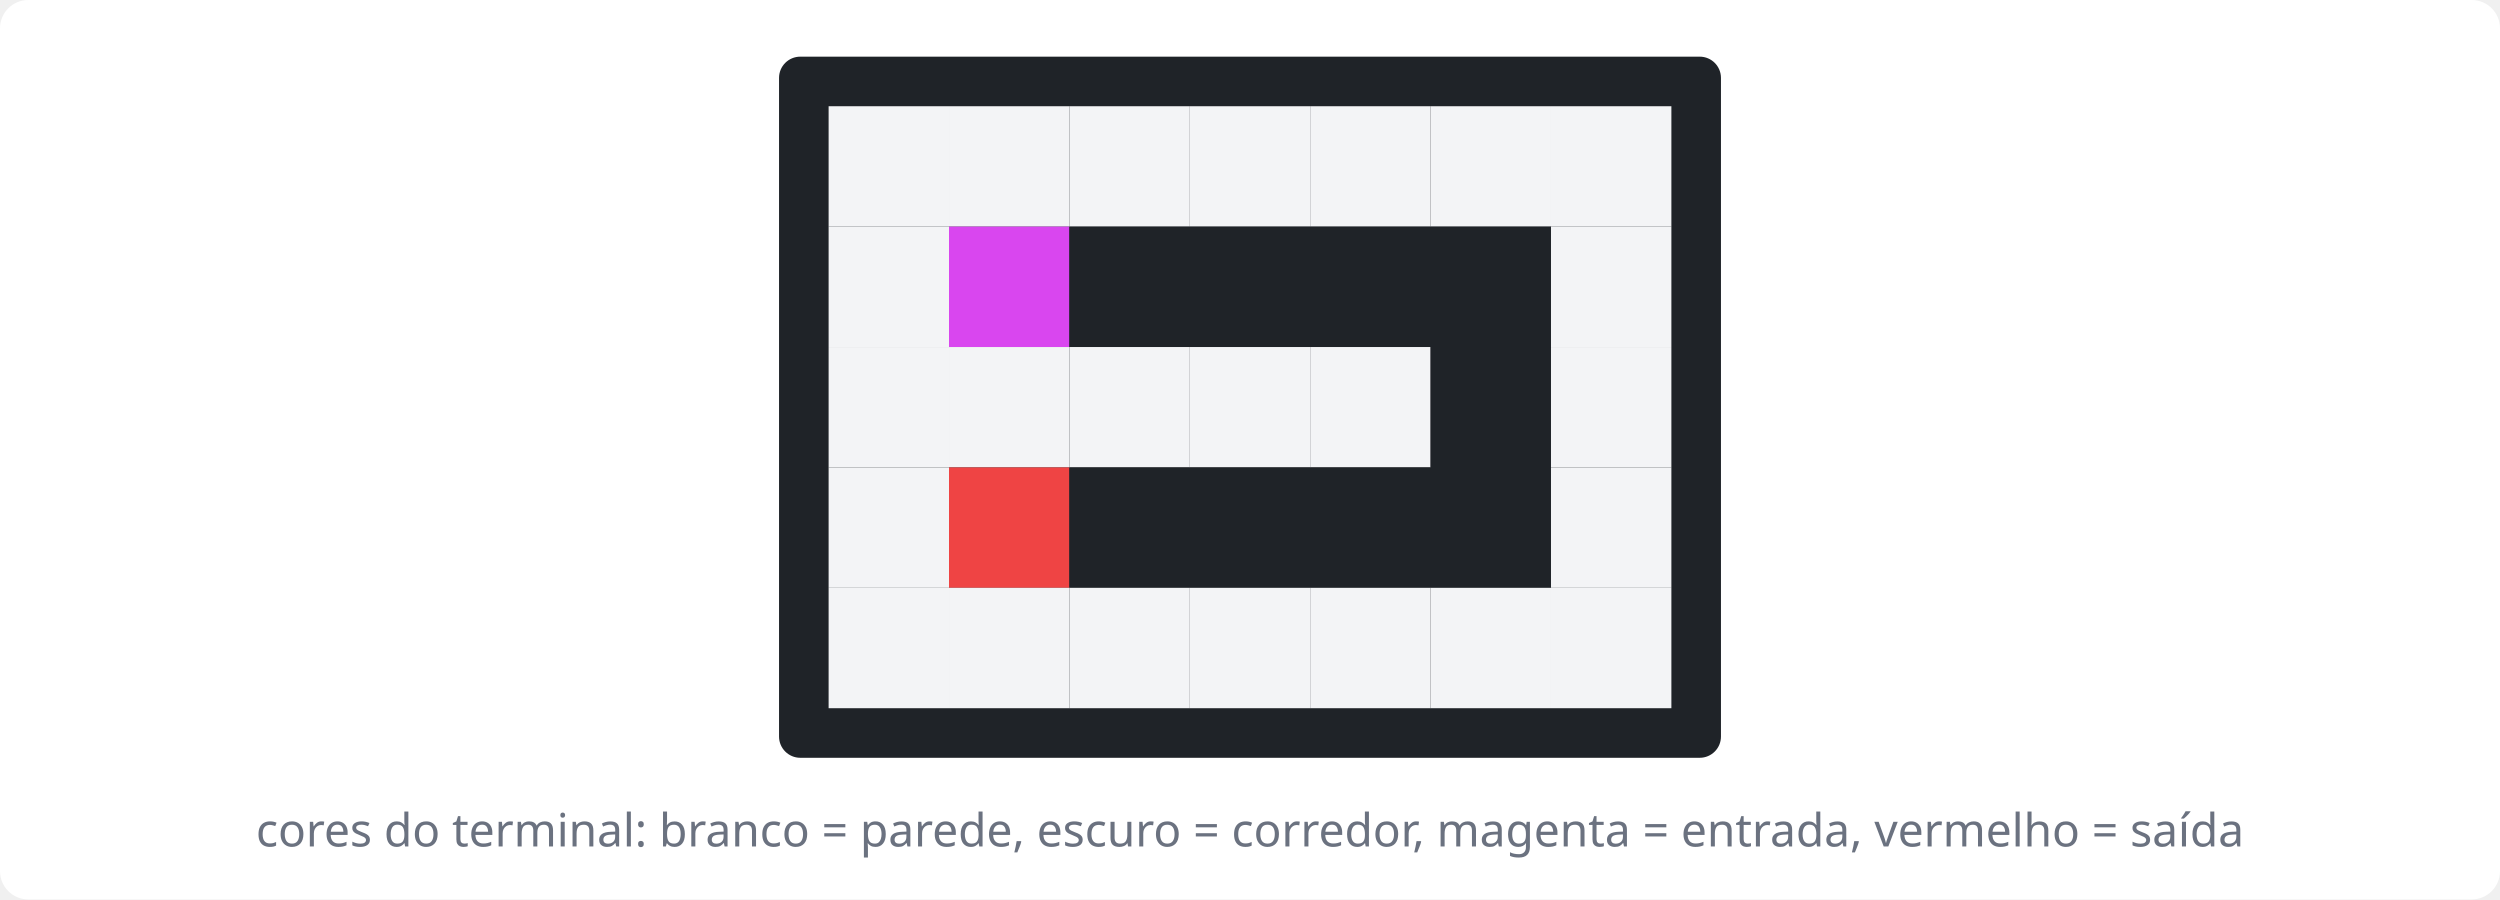
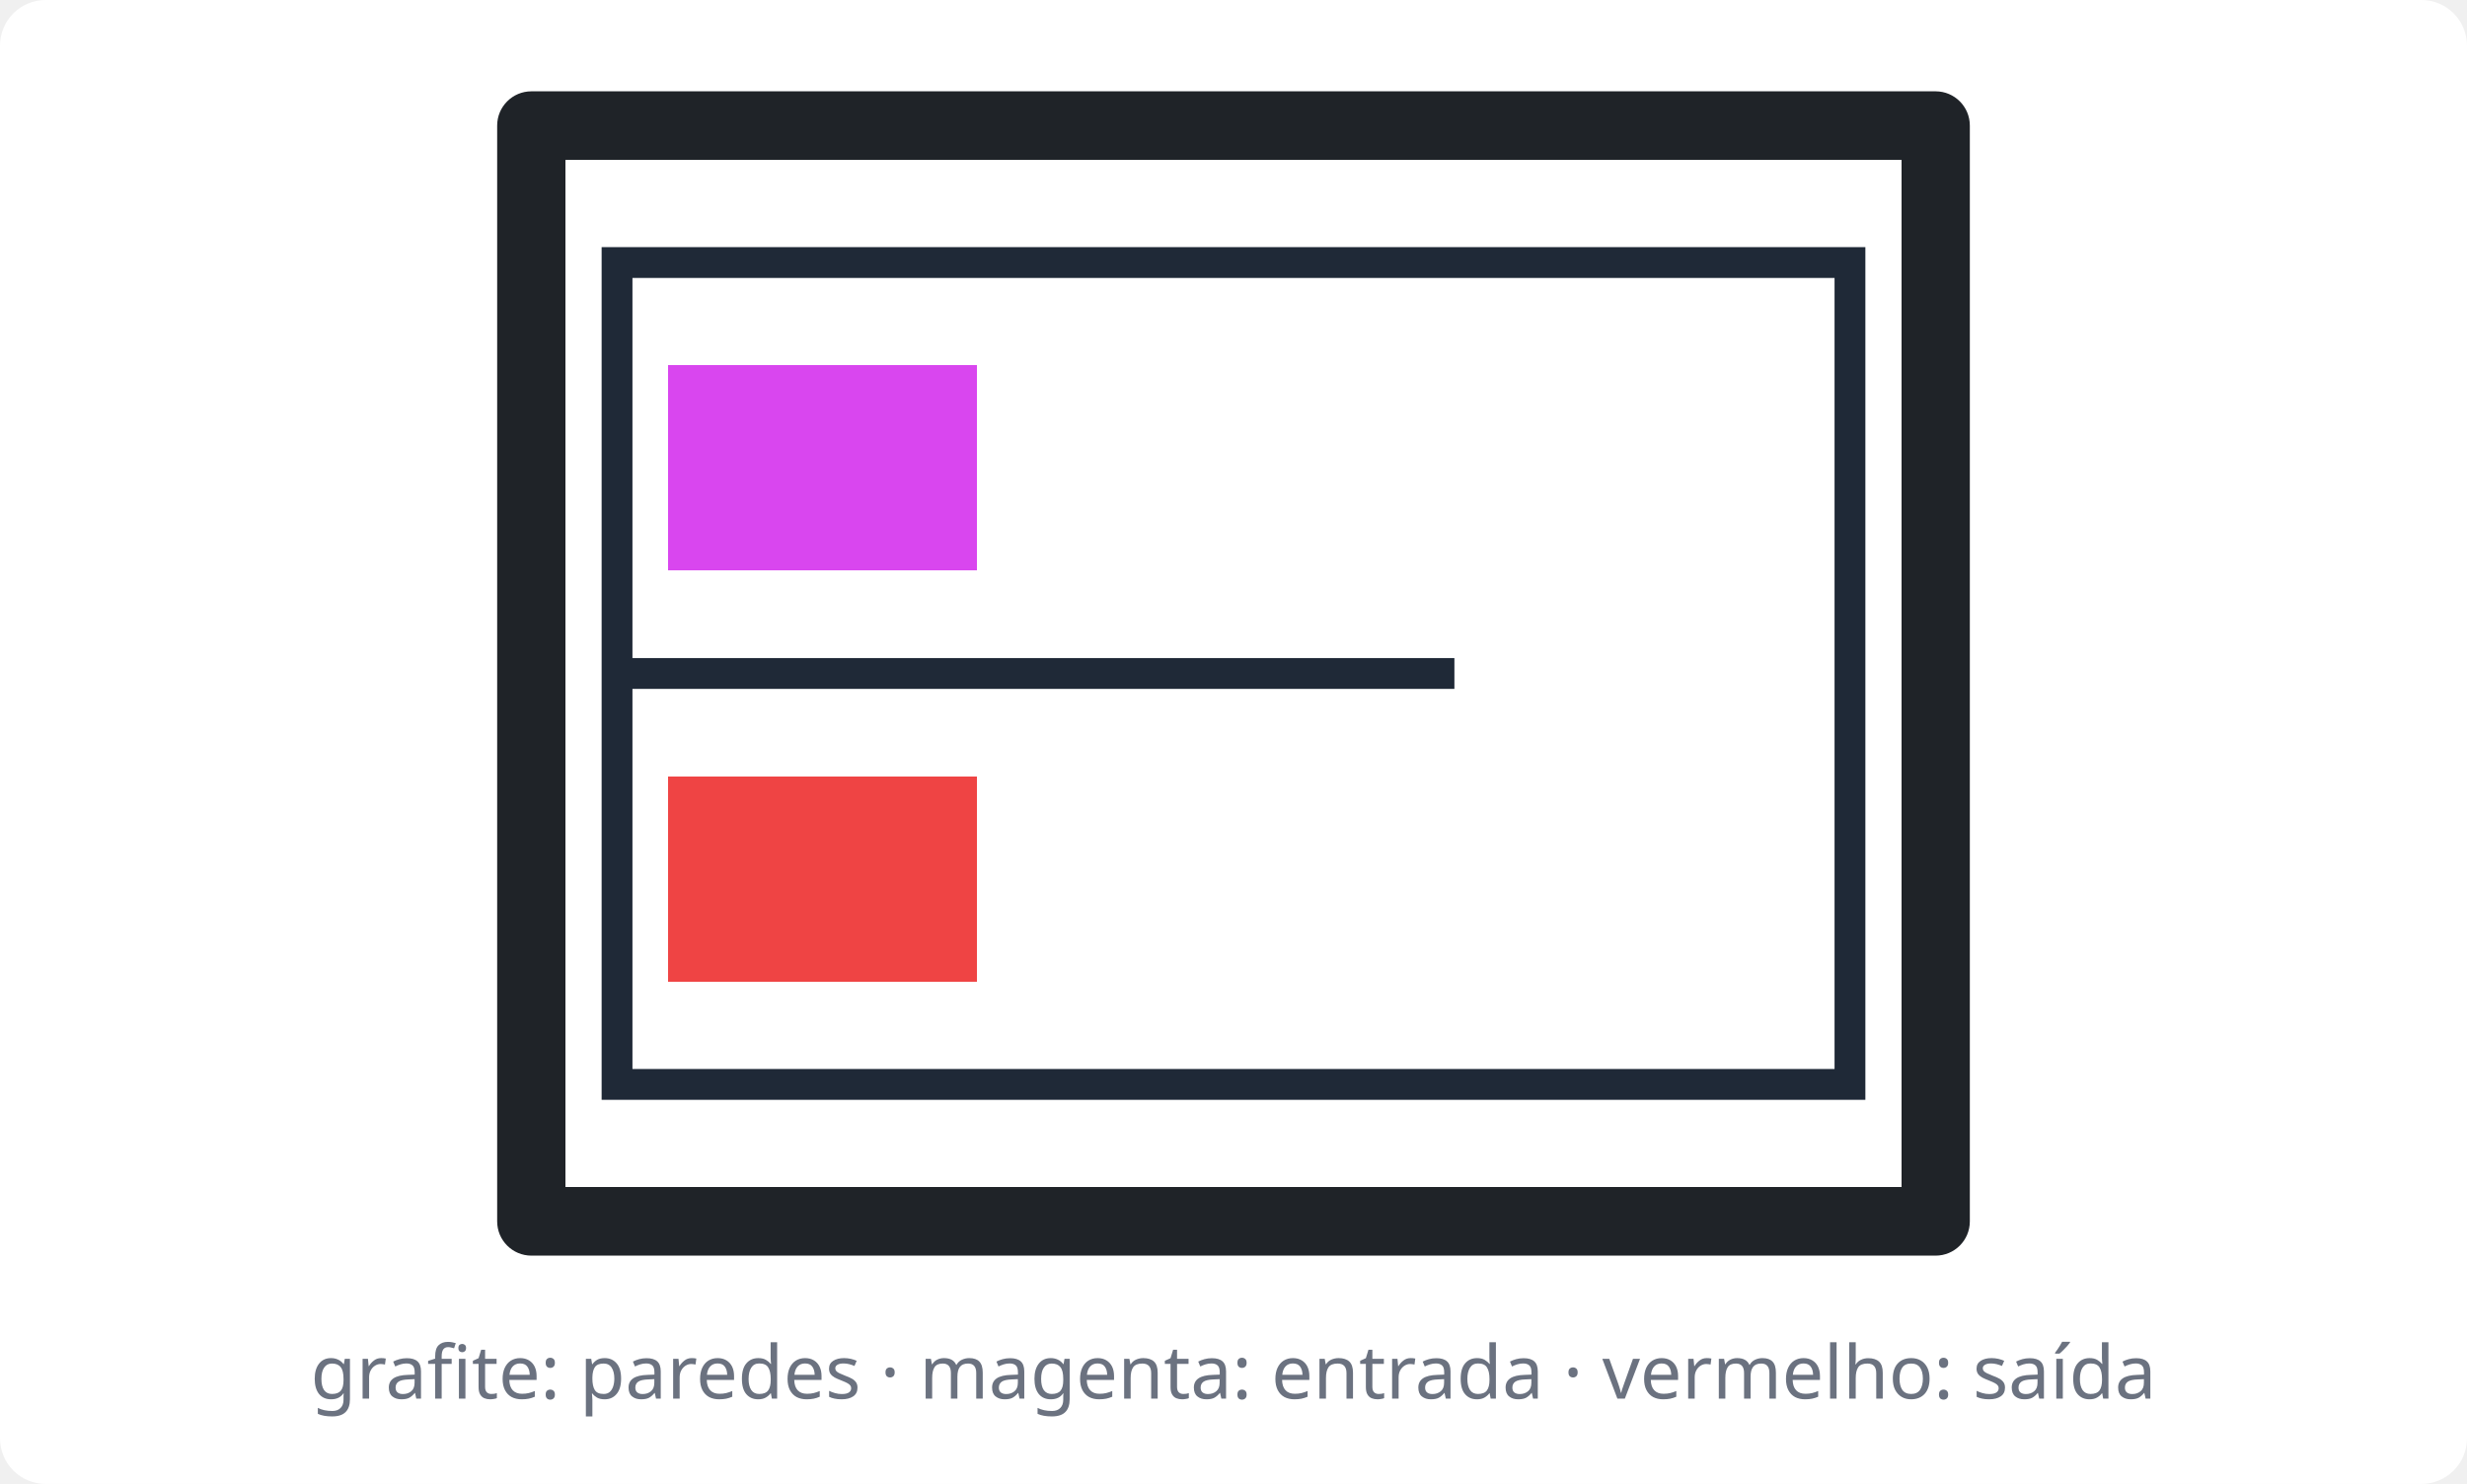
- <svg xmlns="http://www.w3.org/2000/svg" width="706" height="254" viewBox="0 0 706 254">
-   <rect width="706" height="254" fill="#ffffff" rx="8" />
-   <rect x="220" y="16" width="266" height="198" rx="6" fill="#1f2328" />
-   <rect x="234" y="30" width="34" height="34" fill="#f3f4f6" />
-   <rect x="268" y="30" width="34" height="34" fill="#f3f4f6" />
-   <rect x="302" y="30" width="34" height="34" fill="#f3f4f6" />
-   <rect x="336" y="30" width="34" height="34" fill="#f3f4f6" />
-   <rect x="370" y="30" width="34" height="34" fill="#f3f4f6" />
-   <rect x="404" y="30" width="34" height="34" fill="#f3f4f6" />
-   <rect x="438" y="30" width="34" height="34" fill="#f3f4f6" />
-   <rect x="234" y="64" width="34" height="34" fill="#f3f4f6" />
-   <rect x="268" y="64" width="34" height="34" fill="#d946ef" />
-   <rect x="302" y="64" width="34" height="34" fill="#1f2328" />
-   <rect x="336" y="64" width="34" height="34" fill="#1f2328" />
-   <rect x="370" y="64" width="34" height="34" fill="#1f2328" />
-   <rect x="404" y="64" width="34" height="34" fill="#1f2328" />
-   <rect x="438" y="64" width="34" height="34" fill="#f3f4f6" />
-   <rect x="234" y="98" width="34" height="34" fill="#f3f4f6" />
-   <rect x="268" y="98" width="34" height="34" fill="#f3f4f6" />
-   <rect x="302" y="98" width="34" height="34" fill="#f3f4f6" />
-   <rect x="336" y="98" width="34" height="34" fill="#f3f4f6" />
-   <rect x="370" y="98" width="34" height="34" fill="#f3f4f6" />
-   <rect x="404" y="98" width="34" height="34" fill="#1f2328" />
-   <rect x="438" y="98" width="34" height="34" fill="#f3f4f6" />
-   <rect x="234" y="132" width="34" height="34" fill="#f3f4f6" />
-   <rect x="268" y="132" width="34" height="34" fill="#ef4444" />
-   <rect x="302" y="132" width="34" height="34" fill="#1f2328" />
-   <rect x="336" y="132" width="34" height="34" fill="#1f2328" />
-   <rect x="370" y="132" width="34" height="34" fill="#1f2328" />
-   <rect x="404" y="132" width="34" height="34" fill="#1f2328" />
-   <rect x="438" y="132" width="34" height="34" fill="#f3f4f6" />
-   <rect x="234" y="166" width="34" height="34" fill="#f3f4f6" />
-   <rect x="268" y="166" width="34" height="34" fill="#f3f4f6" />
-   <rect x="302" y="166" width="34" height="34" fill="#f3f4f6" />
-   <rect x="336" y="166" width="34" height="34" fill="#f3f4f6" />
-   <rect x="370" y="166" width="34" height="34" fill="#f3f4f6" />
-   <rect x="404" y="166" width="34" height="34" fill="#f3f4f6" />
-   <rect x="438" y="166" width="34" height="34" fill="#f3f4f6" />
-   <text x="353" y="234" font-family="ui-sans-serif, system-ui, sans-serif" font-size="13" font-weight="normal" fill="#6b7280" text-anchor="middle" dominant-baseline="central">cores do terminal: branco = parede, escuro = corredor, magenta = entrada, vermelho = saída</text>
+ <svg xmlns="http://www.w3.org/2000/svg" width="432.2" height="260" viewBox="0 0 432.2 260">
+   <rect width="432.2" height="260" fill="#ffffff" rx="8" />
+   <rect x="87.1" y="16" width="258" height="204" fill="#1f2328" rx="6" />
+   <rect x="99.1" y="28" width="234" height="36" fill="#ffffff" shape-rendering="crispEdges" />
+   <rect x="99.1" y="64" width="18" height="36" fill="#ffffff" shape-rendering="crispEdges" />
+   <rect x="117.1" y="64" width="54" height="36" fill="#d946ef" shape-rendering="crispEdges" />
+   <rect x="171.1" y="64" width="162" height="36" fill="#ffffff" shape-rendering="crispEdges" />
+   <rect x="99.1" y="100" width="234" height="36" fill="#ffffff" shape-rendering="crispEdges" />
+   <rect x="99.1" y="136" width="18" height="36" fill="#ffffff" shape-rendering="crispEdges" />
+   <rect x="117.1" y="136" width="54" height="36" fill="#ef4444" shape-rendering="crispEdges" />
+   <rect x="171.1" y="136" width="162" height="36" fill="#ffffff" shape-rendering="crispEdges" />
+   <rect x="99.1" y="172" width="234" height="36" fill="#ffffff" shape-rendering="crispEdges" />
+   <path d="M105.4 43.3h5.4v5.4h-5.4zM105.4 46h5.4v18h-5.4zM108.1 43.3h9v5.4h-9zM123.4 43.3h5.4v5.4h-5.4zM126.1 43.3h9v5.4h-9zM117.1 43.3h9v5.4h-9zM141.4 43.3h5.4v5.4h-5.4zM144.1 43.3h9v5.4h-9zM135.1 43.3h9v5.4h-9zM159.4 43.3h5.4v5.4h-5.4zM162.1 43.3h9v5.4h-9zM153.1 43.3h9v5.4h-9zM177.4 43.3h5.4v5.4h-5.4zM180.1 43.3h9v5.4h-9zM171.1 43.3h9v5.4h-9zM195.4 43.3h5.4v5.4h-5.4zM198.1 43.3h9v5.4h-9zM189.1 43.3h9v5.4h-9zM213.4 43.3h5.4v5.4h-5.4zM216.1 43.3h9v5.4h-9zM207.1 43.3h9v5.4h-9zM231.4 43.3h5.4v5.4h-5.4zM234.1 43.3h9v5.4h-9zM225.1 43.3h9v5.4h-9zM249.4 43.3h5.4v5.4h-5.4zM252.1 43.3h9v5.4h-9zM243.1 43.3h9v5.4h-9zM267.4 43.3h5.4v5.4h-5.4zM270.1 43.3h9v5.4h-9zM261.1 43.3h9v5.4h-9zM285.4 43.3h5.4v5.4h-5.4zM288.1 43.3h9v5.4h-9zM279.1 43.3h9v5.4h-9zM303.4 43.3h5.4v5.4h-5.4zM306.1 43.3h9v5.4h-9zM297.1 43.3h9v5.4h-9zM321.4 43.3h5.4v5.4h-5.4zM321.4 46h5.4v18h-5.4zM315.1 43.3h9v5.4h-9zM105.4 79.3h5.4v5.4h-5.4zM105.4 64h5.4v18h-5.4zM105.4 82h5.4v18h-5.4zM321.4 79.3h5.4v5.4h-5.4zM321.4 64h5.4v18h-5.4zM321.4 82h5.4v18h-5.4zM105.4 115.3h5.4v5.4h-5.4zM105.4 100h5.4v18h-5.4zM105.4 118h5.4v18h-5.4zM108.1 115.3h9v5.4h-9zM123.4 115.3h5.4v5.4h-5.4zM126.1 115.3h9v5.4h-9zM117.1 115.3h9v5.4h-9zM141.4 115.3h5.4v5.4h-5.4zM144.1 115.3h9v5.4h-9zM135.1 115.3h9v5.4h-9zM159.4 115.3h5.4v5.4h-5.4zM162.1 115.3h9v5.4h-9zM153.1 115.3h9v5.4h-9zM177.4 115.3h5.4v5.4h-5.4zM180.1 115.3h9v5.4h-9zM171.1 115.3h9v5.4h-9zM195.4 115.3h5.4v5.4h-5.4zM198.1 115.3h9v5.4h-9zM189.1 115.3h9v5.4h-9zM213.4 115.3h5.4v5.4h-5.4zM216.1 115.3h9v5.4h-9zM207.1 115.3h9v5.4h-9zM231.4 115.3h5.4v5.4h-5.4zM234.1 115.3h9v5.4h-9zM225.1 115.3h9v5.4h-9zM249.4 115.3h5.4v5.4h-5.4zM243.1 115.3h9v5.4h-9zM321.4 115.3h5.4v5.4h-5.4zM321.4 100h5.4v18h-5.4zM321.4 118h5.4v18h-5.4zM105.4 151.3h5.4v5.4h-5.4zM105.4 136h5.4v18h-5.4zM105.4 154h5.4v18h-5.4zM321.4 151.3h5.4v5.4h-5.4zM321.4 136h5.4v18h-5.4zM321.4 154h5.4v18h-5.4zM105.4 187.3h5.4v5.4h-5.4zM105.4 172h5.4v18h-5.4zM108.1 187.3h9v5.4h-9zM123.4 187.3h5.4v5.4h-5.4zM126.1 187.3h9v5.4h-9zM117.1 187.3h9v5.4h-9zM141.4 187.3h5.4v5.4h-5.4zM144.1 187.3h9v5.4h-9zM135.1 187.3h9v5.4h-9zM159.4 187.3h5.4v5.4h-5.4zM162.1 187.3h9v5.4h-9zM153.1 187.3h9v5.4h-9zM177.4 187.3h5.4v5.4h-5.4zM180.1 187.3h9v5.4h-9zM171.1 187.3h9v5.4h-9zM195.4 187.3h5.4v5.4h-5.4zM198.1 187.3h9v5.4h-9zM189.1 187.3h9v5.4h-9zM213.4 187.3h5.4v5.4h-5.4zM216.1 187.3h9v5.4h-9zM207.1 187.3h9v5.4h-9zM231.4 187.3h5.4v5.4h-5.4zM234.1 187.3h9v5.4h-9zM225.1 187.3h9v5.4h-9zM249.4 187.3h5.4v5.4h-5.4zM252.1 187.3h9v5.4h-9zM243.1 187.3h9v5.4h-9zM267.4 187.3h5.4v5.4h-5.4zM270.1 187.3h9v5.4h-9zM261.1 187.3h9v5.4h-9zM285.4 187.3h5.4v5.4h-5.4zM288.1 187.3h9v5.4h-9zM279.1 187.3h9v5.4h-9zM303.4 187.3h5.4v5.4h-5.4zM306.1 187.3h9v5.4h-9zM297.1 187.3h9v5.4h-9zM321.4 187.3h5.4v5.4h-5.4zM321.4 172h5.4v18h-5.4zM315.1 187.3h9v5.4h-9z" fill="#1f2937" />
+   <text x="216.1" y="240" font-family="ui-sans-serif, system-ui, sans-serif" font-size="13" font-weight="normal" fill="#6b7280" text-anchor="middle" dominant-baseline="central">grafite: paredes · magenta: entrada · vermelho: saída</text>
</svg>
